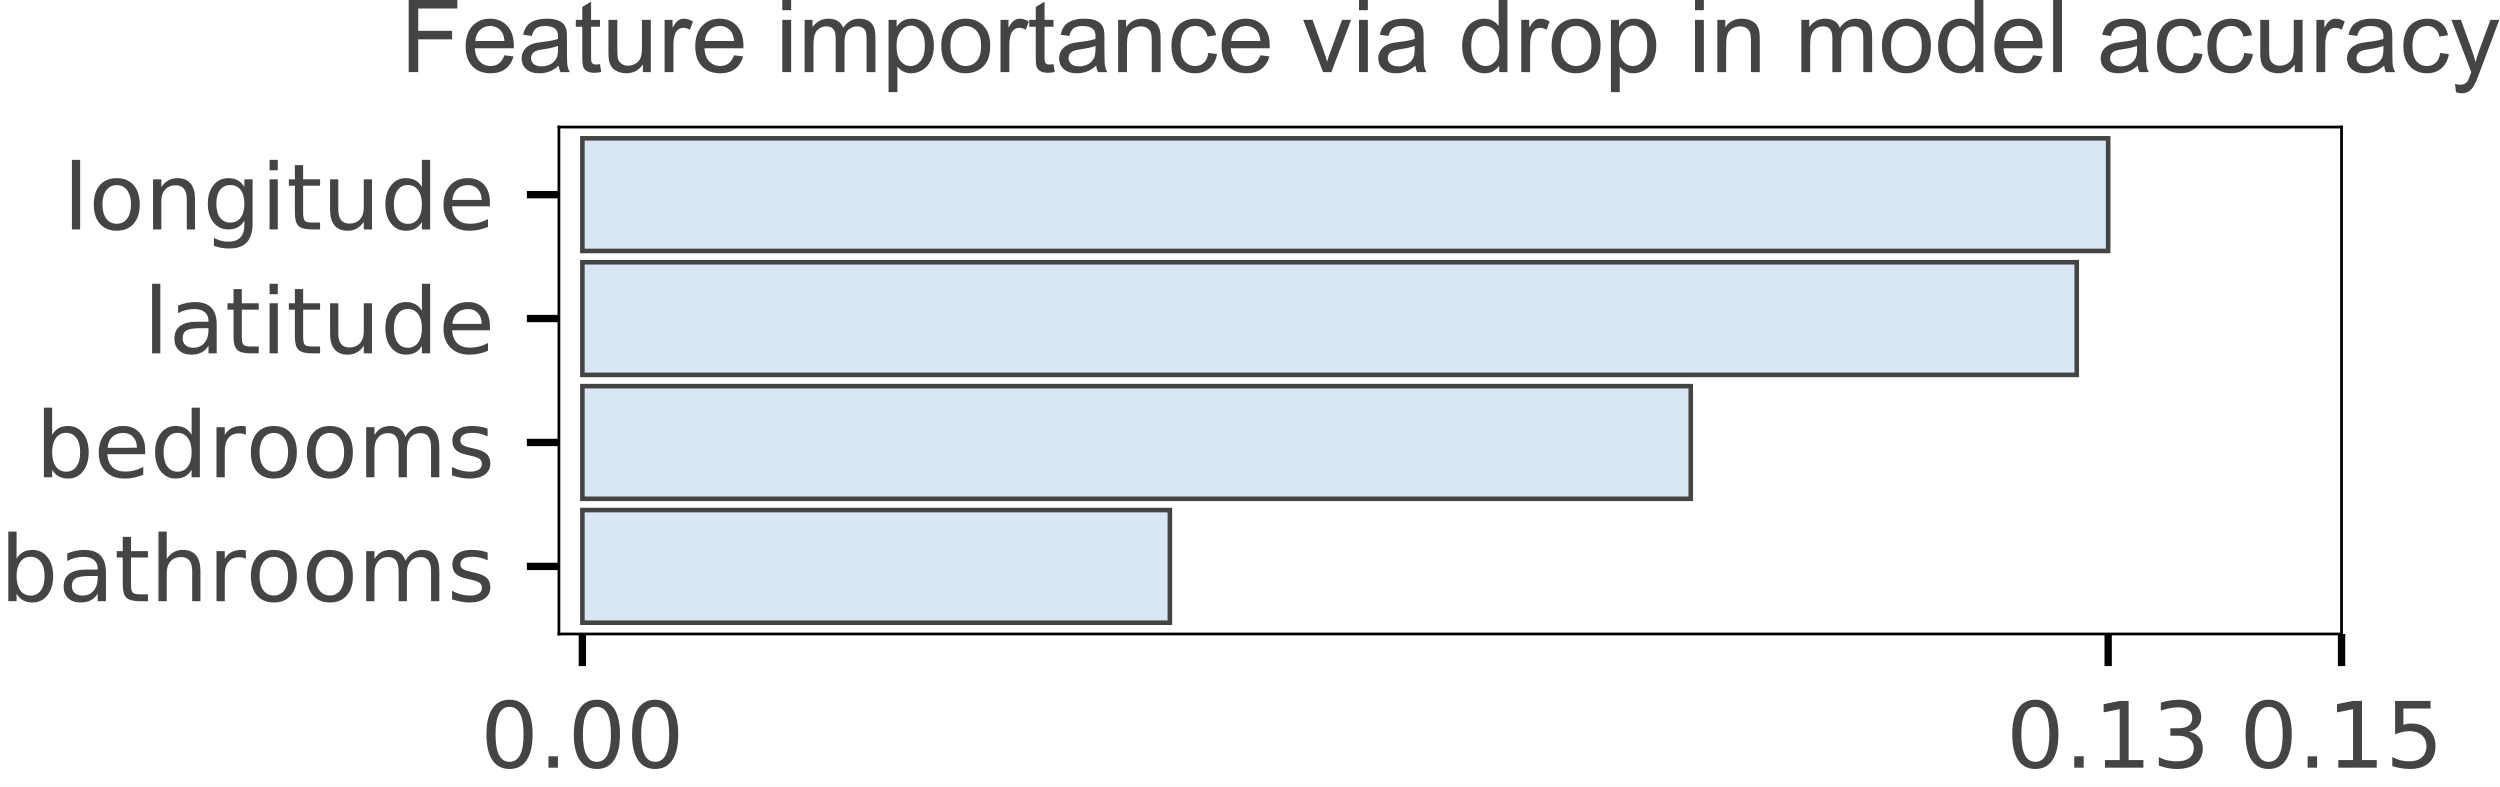
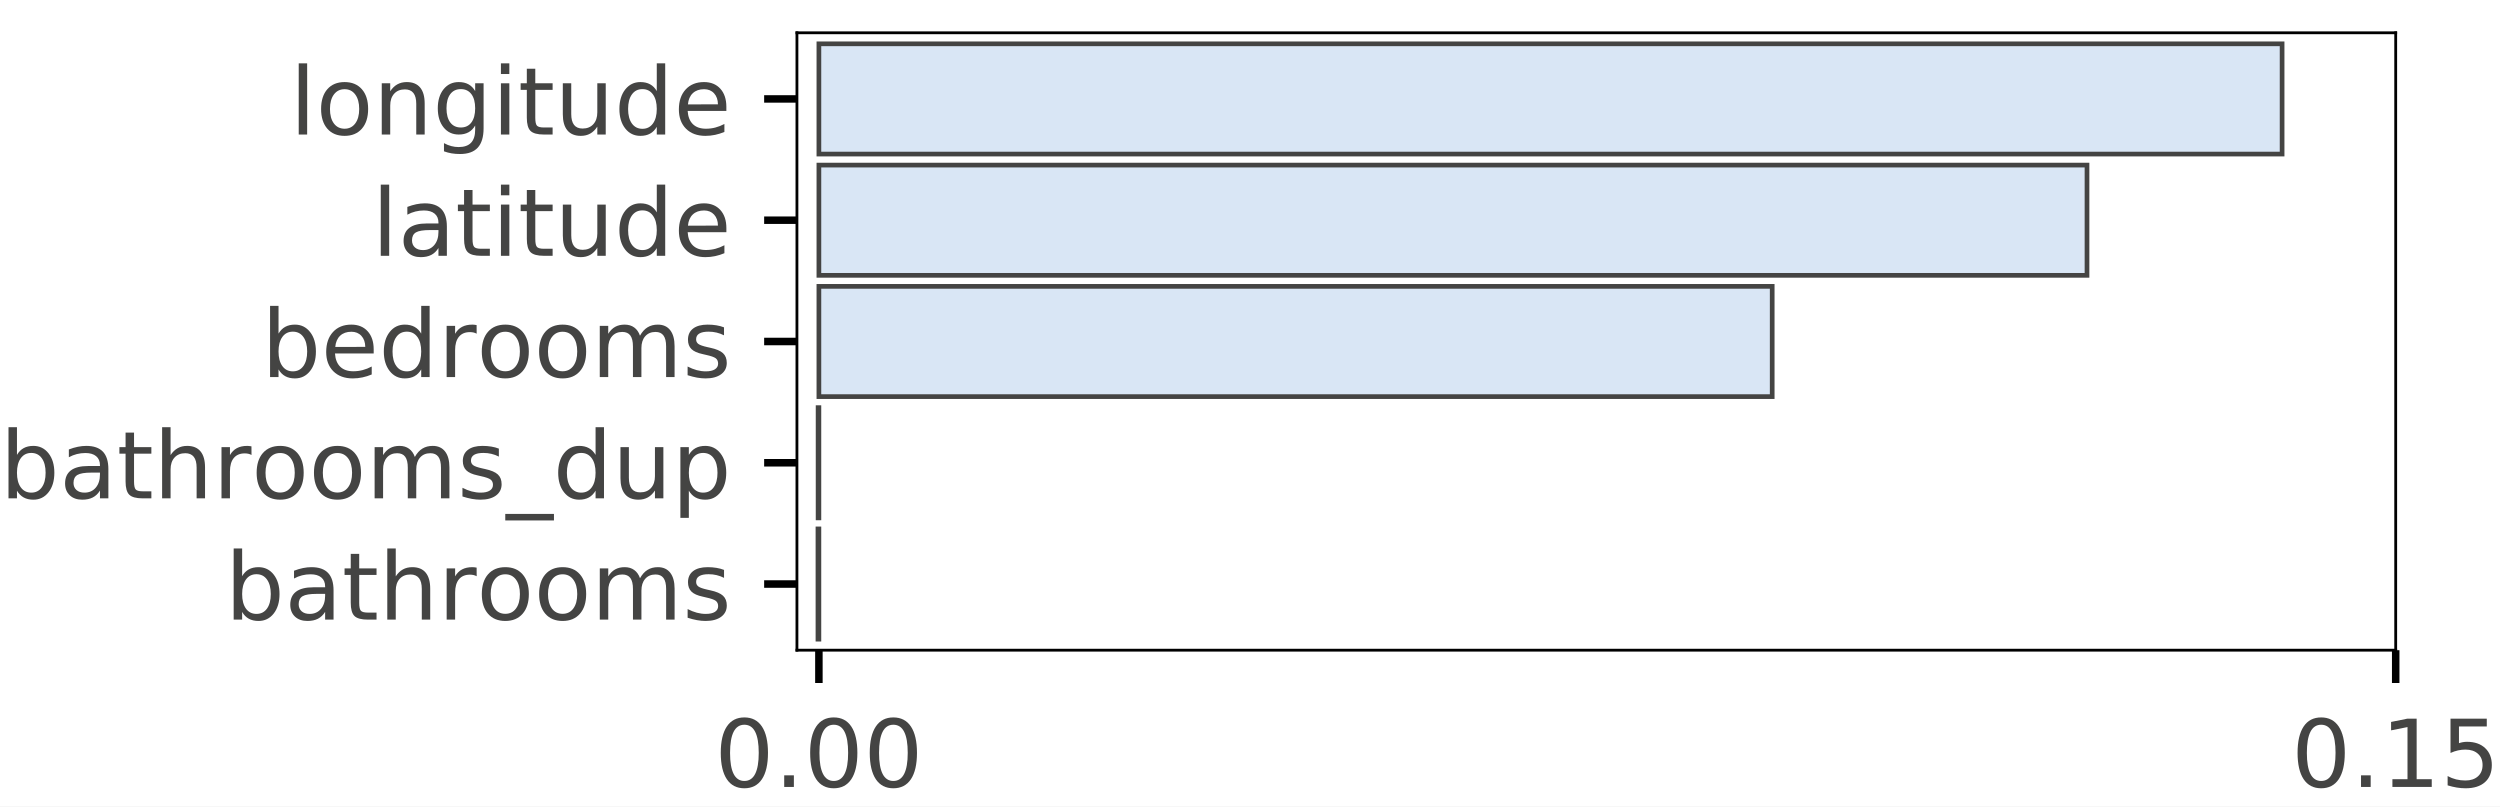
- <svg xmlns="http://www.w3.org/2000/svg" xmlns:xlink="http://www.w3.org/1999/xlink" height="85.905pt" version="1.1" viewBox="0 0 272.984 85.905" width="272.984pt">
+ <svg xmlns="http://www.w3.org/2000/svg" xmlns:xlink="http://www.w3.org/1999/xlink" height="86.078pt" version="1.1" viewBox="0 0 266.847 86.078" width="266.847pt">
  <defs>
    <style type="text/css">
*{stroke-linecap:butt;stroke-linejoin:round;}
  </style>
  </defs>
  <g id="figure_1">
    <g id="patch_1">
-       <path d="M 0 85.905  L 272.984 85.905  L 272.984 0  L 0 0  z " style="fill:#ffffff;" />
+       <path d="M 0 86.078  L 266.847 86.078  L 266.847 0  L 0 0  z " style="fill:#ffffff;" />
    </g>
    <g id="axes_1">
      <g id="patch_2">
-         <path d="M 61.03 69.227  L 255.68 69.227  L 255.68 13.874  L 61.03 13.874  z " style="fill:#ffffff;" />
+         <path d="M 85.064 69.4  L 255.714 69.4  L 255.714 3.5  L 85.064 3.5  z " style="fill:#ffffff;" />
      </g>
      <g id="patch_3">
-         <path clip-path="url(#p766a23e8f4)" d="M 63.591 15.104  L 230.198 15.104  L 230.198 27.404  L 63.591 27.404  z " style="fill:#d9e6f5;stroke:#444443;stroke-linejoin:miter;stroke-width:0.5;" />
+         <path clip-path="url(#p720e66dc7a)" d="M 87.408 4.677  L 243.588 4.677  L 243.588 16.445  L 87.408 16.445  z " style="fill:#d9e6f5;stroke:#444443;stroke-linejoin:miter;stroke-width:0.5;" />
      </g>
      <g id="patch_4">
-         <path clip-path="url(#p766a23e8f4)" d="M 63.591 28.634  L 226.768 28.634  L 226.768 40.935  L 63.591 40.935  z " style="fill:#d9e6f5;stroke:#444443;stroke-linejoin:miter;stroke-width:0.5;" />
+         <path clip-path="url(#p720e66dc7a)" d="M 87.408 17.621  L 222.764 17.621  L 222.764 29.389  L 87.408 29.389  z " style="fill:#d9e6f5;stroke:#444443;stroke-linejoin:miter;stroke-width:0.5;" />
      </g>
      <g id="patch_5">
-         <path clip-path="url(#p766a23e8f4)" d="M 63.591 42.165  L 184.621 42.165  L 184.621 54.466  L 63.591 54.466  z " style="fill:#d9e6f5;stroke:#444443;stroke-linejoin:miter;stroke-width:0.5;" />
+         <path clip-path="url(#p720e66dc7a)" d="M 87.408 30.566  L 189.162 30.566  L 189.162 42.334  L 87.408 42.334  z " style="fill:#d9e6f5;stroke:#444443;stroke-linejoin:miter;stroke-width:0.5;" />
      </g>
      <g id="patch_6">
-         <path clip-path="url(#p766a23e8f4)" d="M 63.591 55.696  L 127.743 55.696  L 127.743 67.997  L 63.591 67.997  z " style="fill:#d9e6f5;stroke:#444443;stroke-linejoin:miter;stroke-width:0.5;" />
+         <path clip-path="url(#p720e66dc7a)" d="M 87.408 43.511  L 87.323 43.511  L 87.323 55.279  L 87.408 55.279  z " style="fill:#d9e6f5;stroke:#444443;stroke-linejoin:miter;stroke-width:0.5;" />
+       </g>
+       <g id="patch_7">
+         <path clip-path="url(#p720e66dc7a)" d="M 87.408 56.455  L 87.308 56.455  L 87.308 68.223  L 87.408 68.223  z " style="fill:#d9e6f5;stroke:#444443;stroke-linejoin:miter;stroke-width:0.5;" />
      </g>
      <g id="matplotlib.axis_1">
        <g id="xtick_1">
          <g id="line2d_1">
            <defs>
-               <path d="M 0 0  L 0 3.5  " id="m28e6ee71ca" style="stroke:#000000;stroke-width:0.8;" />
-             </defs>
-             <g>
-               <use style="stroke:#000000;stroke-width:0.8;" x="63.591" xlink:href="#m28e6ee71ca" y="69.227" />
+               <path d="M 0 0  L 0 3.5  " id="m79146d0f62" style="stroke:#000000;stroke-width:0.8;" />
+             </defs>
+             <g>
+               <use style="stroke:#000000;stroke-width:0.8;" x="87.408" xlink:href="#m79146d0f62" y="69.4" />
            </g>
          </g>
          <g id="text_1">
            <defs>
              <path d="M 31.781 66.406  Q 24.172 66.406 20.328 58.906  Q 16.5 51.422 16.5 36.375  Q 16.5 21.391 20.328 13.891  Q 24.172 6.391 31.781 6.391  Q 39.453 6.391 43.281 13.891  Q 47.125 21.391 47.125 36.375  Q 47.125 51.422 43.281 58.906  Q 39.453 66.406 31.781 66.406  z M 31.781 74.219  Q 44.047 74.219 50.516 64.516  Q 56.984 54.828 56.984 36.375  Q 56.984 17.969 50.516 8.266  Q 44.047 -1.422 31.781 -1.422  Q 19.531 -1.422 13.062 8.266  Q 6.594 17.969 6.594 36.375  Q 6.594 54.828 13.062 64.516  Q 19.531 74.219 31.781 74.219  z " id="DejaVuSans-30" />
              <path d="M 10.688 12.406  L 21 12.406  L 21 0  L 10.688 0  z " id="DejaVuSans-2e" />
            </defs>
-             <g style="fill:#444443;" transform="translate(52.45806 83.82516)scale(0.1 -0.1)">
+             <g style="fill:#444443;" transform="translate(76.27479 83.99844)scale(0.1 -0.1)">
              <use xlink:href="#DejaVuSans-30" />
              <use x="63.623" xlink:href="#DejaVuSans-2e" />
              <use x="95.41" xlink:href="#DejaVuSans-30" />
              <use x="159.033" xlink:href="#DejaVuSans-30" />
            </g>
          </g>
        </g>
        <g id="xtick_2">
          <g id="line2d_2">
            <g>
-               <use style="stroke:#000000;stroke-width:0.8;" x="230.198" xlink:href="#m28e6ee71ca" y="69.227" />
+               <use style="stroke:#000000;stroke-width:0.8;" x="255.714" xlink:href="#m79146d0f62" y="69.4" />
            </g>
          </g>
          <g id="text_2">
            <defs>
              <path d="M 12.406 8.297  L 28.516 8.297  L 28.516 63.922  L 10.984 60.406  L 10.984 69.391  L 28.422 72.906  L 38.281 72.906  L 38.281 8.297  L 54.391 8.297  L 54.391 0  L 12.406 0  z " id="DejaVuSans-31" />
-               <path d="M 40.578 39.312  Q 47.656 37.797 51.625 33  Q 55.609 28.219 55.609 21.188  Q 55.609 10.406 48.188 4.484  Q 40.766 -1.422 27.094 -1.422  Q 22.516 -1.422 17.656 -0.516  Q 12.797 0.391 7.625 2.203  L 7.625 11.719  Q 11.719 9.328 16.594 8.109  Q 21.484 6.891 26.812 6.891  Q 36.078 6.891 40.938 10.547  Q 45.797 14.203 45.797 21.188  Q 45.797 27.641 41.281 31.266  Q 36.766 34.906 28.719 34.906  L 20.219 34.906  L 20.219 43.016  L 29.109 43.016  Q 36.375 43.016 40.234 45.922  Q 44.094 48.828 44.094 54.297  Q 44.094 59.906 40.109 62.906  Q 36.141 65.922 28.719 65.922  Q 24.656 65.922 20.016 65.031  Q 15.375 64.156 9.812 62.312  L 9.812 71.094  Q 15.438 72.656 20.344 73.438  Q 25.25 74.219 29.594 74.219  Q 40.828 74.219 47.359 69.109  Q 53.906 64.016 53.906 55.328  Q 53.906 49.266 50.438 45.094  Q 46.969 40.922 40.578 39.312  z " id="DejaVuSans-33" />
-             </defs>
-             <g style="fill:#444443;" transform="translate(219.0649 83.82516)scale(0.1 -0.1)">
-               <use xlink:href="#DejaVuSans-30" />
-               <use x="63.623" xlink:href="#DejaVuSans-2e" />
-               <use x="95.41" xlink:href="#DejaVuSans-31" />
-               <use x="159.033" xlink:href="#DejaVuSans-33" />
-             </g>
-           </g>
-         </g>
-         <g id="xtick_3">
-           <g id="line2d_3">
-             <g>
-               <use style="stroke:#000000;stroke-width:0.8;" x="255.68" xlink:href="#m28e6ee71ca" y="69.227" />
-             </g>
-           </g>
-           <g id="text_3">
-             <defs>
              <path d="M 10.797 72.906  L 49.516 72.906  L 49.516 64.594  L 19.828 64.594  L 19.828 46.734  Q 21.969 47.469 24.109 47.828  Q 26.266 48.188 28.422 48.188  Q 40.625 48.188 47.75 41.5  Q 54.891 34.812 54.891 23.391  Q 54.891 11.625 47.562 5.094  Q 40.234 -1.422 26.906 -1.422  Q 22.312 -1.422 17.547 -0.641  Q 12.797 0.141 7.719 1.703  L 7.719 11.625  Q 12.109 9.234 16.797 8.062  Q 21.484 6.891 26.703 6.891  Q 35.156 6.891 40.078 11.328  Q 45.016 15.766 45.016 23.391  Q 45.016 31 40.078 35.438  Q 35.156 39.891 26.703 39.891  Q 22.75 39.891 18.812 39.016  Q 14.891 38.141 10.797 36.281  z " id="DejaVuSans-35" />
            </defs>
-             <g style="fill:#444443;" transform="translate(244.5469 83.82516)scale(0.1 -0.1)">
+             <g style="fill:#444443;" transform="translate(244.5813 83.99844)scale(0.1 -0.1)">
              <use xlink:href="#DejaVuSans-30" />
              <use x="63.623" xlink:href="#DejaVuSans-2e" />
              <use x="95.41" xlink:href="#DejaVuSans-31" />
              <use x="159.033" xlink:href="#DejaVuSans-35" />
            </g>
          </g>
        </g>
      </g>
      <g id="matplotlib.axis_2">
        <g id="ytick_1">
-           <g id="line2d_4">
-             <defs>
-               <path d="M 0 0  L -3.5 0  " id="m12551de1af" style="stroke:#000000;stroke-width:0.8;" />
-             </defs>
-             <g>
-               <use style="stroke:#000000;stroke-width:0.8;" x="61.03" xlink:href="#m12551de1af" y="21.254" />
-             </g>
-           </g>
-           <g id="text_4">
+           <g id="line2d_3">
+             <defs>
+               <path d="M 0 0  L -3.5 0  " id="m608d95503a" style="stroke:#000000;stroke-width:0.8;" />
+             </defs>
+             <g>
+               <use style="stroke:#000000;stroke-width:0.8;" x="85.064" xlink:href="#m608d95503a" y="10.561" />
+             </g>
+           </g>
+           <g id="text_3">
            <defs>
              <path d="M 9.422 75.984  L 18.406 75.984  L 18.406 0  L 9.422 0  z " id="DejaVuSans-6c" />
              <path d="M 30.609 48.391  Q 23.391 48.391 19.188 42.75  Q 14.984 37.109 14.984 27.297  Q 14.984 17.484 19.156 11.844  Q 23.344 6.203 30.609 6.203  Q 37.797 6.203 41.984 11.859  Q 46.188 17.531 46.188 27.297  Q 46.188 37.016 41.984 42.703  Q 37.797 48.391 30.609 48.391  z M 30.609 56  Q 42.328 56 49.016 48.375  Q 55.719 40.766 55.719 27.297  Q 55.719 13.875 49.016 6.219  Q 42.328 -1.422 30.609 -1.422  Q 18.844 -1.422 12.172 6.219  Q 5.516 13.875 5.516 27.297  Q 5.516 40.766 12.172 48.375  Q 18.844 56 30.609 56  z " id="DejaVuSans-6f" />
              <path d="M 54.891 33.016  L 54.891 0  L 45.906 0  L 45.906 32.719  Q 45.906 40.484 42.875 44.328  Q 39.844 48.188 33.797 48.188  Q 26.516 48.188 22.312 43.547  Q 18.109 38.922 18.109 30.906  L 18.109 0  L 9.078 0  L 9.078 54.688  L 18.109 54.688  L 18.109 46.188  Q 21.344 51.125 25.703 53.562  Q 30.078 56 35.797 56  Q 45.219 56 50.047 50.172  Q 54.891 44.344 54.891 33.016  z " id="DejaVuSans-6e" />
              <path d="M 45.406 27.984  Q 45.406 37.75 41.375 43.109  Q 37.359 48.484 30.078 48.484  Q 22.859 48.484 18.828 43.109  Q 14.797 37.75 14.797 27.984  Q 14.797 18.266 18.828 12.891  Q 22.859 7.516 30.078 7.516  Q 37.359 7.516 41.375 12.891  Q 45.406 18.266 45.406 27.984  z M 54.391 6.781  Q 54.391 -7.172 48.188 -13.984  Q 42 -20.797 29.203 -20.797  Q 24.469 -20.797 20.266 -20.094  Q 16.062 -19.391 12.109 -17.922  L 12.109 -9.188  Q 16.062 -11.328 19.922 -12.344  Q 23.781 -13.375 27.781 -13.375  Q 36.625 -13.375 41.016 -8.766  Q 45.406 -4.156 45.406 5.172  L 45.406 9.625  Q 42.625 4.781 38.281 2.391  Q 33.938 0 27.875 0  Q 17.828 0 11.672 7.656  Q 5.516 15.328 5.516 27.984  Q 5.516 40.672 11.672 48.328  Q 17.828 56 27.875 56  Q 33.938 56 38.281 53.609  Q 42.625 51.219 45.406 46.391  L 45.406 54.688  L 54.391 54.688  z " id="DejaVuSans-67" />
              <path d="M 9.422 54.688  L 18.406 54.688  L 18.406 0  L 9.422 0  z M 9.422 75.984  L 18.406 75.984  L 18.406 64.594  L 9.422 64.594  z " id="DejaVuSans-69" />
              <path d="M 18.312 70.219  L 18.312 54.688  L 36.812 54.688  L 36.812 47.703  L 18.312 47.703  L 18.312 18.016  Q 18.312 11.328 20.141 9.422  Q 21.969 7.516 27.594 7.516  L 36.812 7.516  L 36.812 0  L 27.594 0  Q 17.188 0 13.234 3.875  Q 9.281 7.766 9.281 18.016  L 9.281 47.703  L 2.688 47.703  L 2.688 54.688  L 9.281 54.688  L 9.281 70.219  z " id="DejaVuSans-74" />
              <path d="M 8.5 21.578  L 8.5 54.688  L 17.484 54.688  L 17.484 21.922  Q 17.484 14.156 20.5 10.266  Q 23.531 6.391 29.594 6.391  Q 36.859 6.391 41.078 11.031  Q 45.312 15.672 45.312 23.688  L 45.312 54.688  L 54.297 54.688  L 54.297 0  L 45.312 0  L 45.312 8.406  Q 42.047 3.422 37.719 1  Q 33.406 -1.422 27.688 -1.422  Q 18.266 -1.422 13.375 4.438  Q 8.5 10.297 8.5 21.578  z M 31.109 56  z " id="DejaVuSans-75" />
              <path d="M 45.406 46.391  L 45.406 75.984  L 54.391 75.984  L 54.391 0  L 45.406 0  L 45.406 8.203  Q 42.578 3.328 38.25 0.953  Q 33.938 -1.422 27.875 -1.422  Q 17.969 -1.422 11.734 6.484  Q 5.516 14.406 5.516 27.297  Q 5.516 40.188 11.734 48.094  Q 17.969 56 27.875 56  Q 33.938 56 38.25 53.625  Q 42.578 51.266 45.406 46.391  z M 14.797 27.297  Q 14.797 17.391 18.875 11.75  Q 22.953 6.109 30.078 6.109  Q 37.203 6.109 41.297 11.75  Q 45.406 17.391 45.406 27.297  Q 45.406 37.203 41.297 42.844  Q 37.203 48.484 30.078 48.484  Q 22.953 48.484 18.875 42.844  Q 14.797 37.203 14.797 27.297  z " id="DejaVuSans-64" />
              <path d="M 56.203 29.594  L 56.203 25.203  L 14.891 25.203  Q 15.484 15.922 20.484 11.062  Q 25.484 6.203 34.422 6.203  Q 39.594 6.203 44.453 7.469  Q 49.312 8.734 54.109 11.281  L 54.109 2.781  Q 49.266 0.734 44.188 -0.344  Q 39.109 -1.422 33.891 -1.422  Q 20.797 -1.422 13.156 6.188  Q 5.516 13.812 5.516 26.812  Q 5.516 40.234 12.766 48.109  Q 20.016 56 32.328 56  Q 43.359 56 49.781 48.891  Q 56.203 41.797 56.203 29.594  z M 47.219 32.234  Q 47.125 39.594 43.094 43.984  Q 39.062 48.391 32.422 48.391  Q 24.906 48.391 20.391 44.141  Q 15.875 39.891 15.188 32.172  z " id="DejaVuSans-65" />
            </defs>
-             <g style="fill:#444443;" transform="translate(6.909375 25.05323)scale(0.1 -0.1)">
+             <g style="fill:#444443;" transform="translate(30.94375 14.35993)scale(0.1 -0.1)">
              <use xlink:href="#DejaVuSans-6c" />
              <use x="27.783" xlink:href="#DejaVuSans-6f" />
              <use x="88.965" xlink:href="#DejaVuSans-6e" />
              <use x="152.344" xlink:href="#DejaVuSans-67" />
              <use x="215.82" xlink:href="#DejaVuSans-69" />
              <use x="243.604" xlink:href="#DejaVuSans-74" />
              <use x="282.812" xlink:href="#DejaVuSans-75" />
              <use x="346.191" xlink:href="#DejaVuSans-64" />
              <use x="409.668" xlink:href="#DejaVuSans-65" />
            </g>
          </g>
        </g>
        <g id="ytick_2">
-           <g id="line2d_5">
-             <g>
-               <use style="stroke:#000000;stroke-width:0.8;" x="61.03" xlink:href="#m12551de1af" y="34.785" />
-             </g>
-           </g>
-           <g id="text_5">
+           <g id="line2d_4">
+             <g>
+               <use style="stroke:#000000;stroke-width:0.8;" x="85.064" xlink:href="#m608d95503a" y="23.505" />
+             </g>
+           </g>
+           <g id="text_4">
            <defs>
              <path d="M 34.281 27.484  Q 23.391 27.484 19.188 25  Q 14.984 22.516 14.984 16.5  Q 14.984 11.719 18.141 8.906  Q 21.297 6.109 26.703 6.109  Q 34.188 6.109 38.703 11.406  Q 43.219 16.703 43.219 25.484  L 43.219 27.484  z M 52.203 31.203  L 52.203 0  L 43.219 0  L 43.219 8.297  Q 40.141 3.328 35.547 0.953  Q 30.953 -1.422 24.312 -1.422  Q 15.922 -1.422 10.953 3.297  Q 6 8.016 6 15.922  Q 6 25.141 12.172 29.828  Q 18.359 34.516 30.609 34.516  L 43.219 34.516  L 43.219 35.406  Q 43.219 41.609 39.141 45  Q 35.062 48.391 27.688 48.391  Q 23 48.391 18.547 47.266  Q 14.109 46.141 10.016 43.891  L 10.016 52.203  Q 14.938 54.109 19.578 55.047  Q 24.219 56 28.609 56  Q 40.484 56 46.344 49.844  Q 52.203 43.703 52.203 31.203  z " id="DejaVuSans-61" />
            </defs>
-             <g style="fill:#444443;" transform="translate(15.66563 38.58399)scale(0.1 -0.1)">
+             <g style="fill:#444443;" transform="translate(39.7 27.30458)scale(0.1 -0.1)">
              <use xlink:href="#DejaVuSans-6c" />
              <use x="27.783" xlink:href="#DejaVuSans-61" />
              <use x="89.062" xlink:href="#DejaVuSans-74" />
              <use x="128.271" xlink:href="#DejaVuSans-69" />
              <use x="156.055" xlink:href="#DejaVuSans-74" />
              <use x="195.264" xlink:href="#DejaVuSans-75" />
              <use x="258.643" xlink:href="#DejaVuSans-64" />
              <use x="322.119" xlink:href="#DejaVuSans-65" />
            </g>
          </g>
        </g>
        <g id="ytick_3">
-           <g id="line2d_6">
-             <g>
-               <use style="stroke:#000000;stroke-width:0.8;" x="61.03" xlink:href="#m12551de1af" y="48.316" />
-             </g>
-           </g>
-           <g id="text_6">
+           <g id="line2d_5">
+             <g>
+               <use style="stroke:#000000;stroke-width:0.8;" x="85.064" xlink:href="#m608d95503a" y="36.45" />
+             </g>
+           </g>
+           <g id="text_5">
            <defs>
              <path d="M 48.688 27.297  Q 48.688 37.203 44.609 42.844  Q 40.531 48.484 33.406 48.484  Q 26.266 48.484 22.188 42.844  Q 18.109 37.203 18.109 27.297  Q 18.109 17.391 22.188 11.75  Q 26.266 6.109 33.406 6.109  Q 40.531 6.109 44.609 11.75  Q 48.688 17.391 48.688 27.297  z M 18.109 46.391  Q 20.953 51.266 25.266 53.625  Q 29.594 56 35.594 56  Q 45.562 56 51.781 48.094  Q 58.016 40.188 58.016 27.297  Q 58.016 14.406 51.781 6.484  Q 45.562 -1.422 35.594 -1.422  Q 29.594 -1.422 25.266 0.953  Q 20.953 3.328 18.109 8.203  L 18.109 0  L 9.078 0  L 9.078 75.984  L 18.109 75.984  z " id="DejaVuSans-62" />
              <path d="M 41.109 46.297  Q 39.594 47.172 37.812 47.578  Q 36.031 48 33.891 48  Q 26.266 48 22.188 43.047  Q 18.109 38.094 18.109 28.812  L 18.109 0  L 9.078 0  L 9.078 54.688  L 18.109 54.688  L 18.109 46.188  Q 20.953 51.172 25.484 53.578  Q 30.031 56 36.531 56  Q 37.453 56 38.578 55.875  Q 39.703 55.766 41.062 55.516  z " id="DejaVuSans-72" />
              <path d="M 52 44.188  Q 55.375 50.25 60.062 53.125  Q 64.75 56 71.094 56  Q 79.641 56 84.281 50.016  Q 88.922 44.047 88.922 33.016  L 88.922 0  L 79.891 0  L 79.891 32.719  Q 79.891 40.578 77.094 44.375  Q 74.312 48.188 68.609 48.188  Q 61.625 48.188 57.562 43.547  Q 53.516 38.922 53.516 30.906  L 53.516 0  L 44.484 0  L 44.484 32.719  Q 44.484 40.625 41.703 44.406  Q 38.922 48.188 33.109 48.188  Q 26.219 48.188 22.156 43.531  Q 18.109 38.875 18.109 30.906  L 18.109 0  L 9.078 0  L 9.078 54.688  L 18.109 54.688  L 18.109 46.188  Q 21.188 51.219 25.484 53.609  Q 29.781 56 35.688 56  Q 41.656 56 45.828 52.969  Q 50 49.953 52 44.188  z " id="DejaVuSans-6d" />
              <path d="M 44.281 53.078  L 44.281 44.578  Q 40.484 46.531 36.375 47.5  Q 32.281 48.484 27.875 48.484  Q 21.188 48.484 17.844 46.438  Q 14.5 44.391 14.5 40.281  Q 14.5 37.156 16.891 35.375  Q 19.281 33.594 26.516 31.984  L 29.594 31.297  Q 39.156 29.25 43.188 25.516  Q 47.219 21.781 47.219 15.094  Q 47.219 7.469 41.188 3.016  Q 35.156 -1.422 24.609 -1.422  Q 20.219 -1.422 15.453 -0.562  Q 10.688 0.297 5.422 2  L 5.422 11.281  Q 10.406 8.688 15.234 7.391  Q 20.062 6.109 24.812 6.109  Q 31.156 6.109 34.562 8.281  Q 37.984 10.453 37.984 14.406  Q 37.984 18.062 35.516 20.016  Q 33.062 21.969 24.703 23.781  L 21.578 24.516  Q 13.234 26.266 9.516 29.906  Q 5.812 33.547 5.812 39.891  Q 5.812 47.609 11.281 51.797  Q 16.75 56 26.812 56  Q 31.781 56 36.172 55.266  Q 40.578 54.547 44.281 53.078  z " id="DejaVuSans-73" />
            </defs>
-             <g style="fill:#444443;" transform="translate(3.884375 52.11476)scale(0.1 -0.1)">
+             <g style="fill:#444443;" transform="translate(27.91875 40.24922)scale(0.1 -0.1)">
              <use xlink:href="#DejaVuSans-62" />
              <use x="63.477" xlink:href="#DejaVuSans-65" />
              <use x="125" xlink:href="#DejaVuSans-64" />
              <use x="188.477" xlink:href="#DejaVuSans-72" />
              <use x="229.559" xlink:href="#DejaVuSans-6f" />
              <use x="290.74" xlink:href="#DejaVuSans-6f" />
              <use x="351.922" xlink:href="#DejaVuSans-6d" />
              <use x="449.334" xlink:href="#DejaVuSans-73" />
            </g>
          </g>
        </g>
        <g id="ytick_4">
-           <g id="line2d_7">
-             <g>
-               <use style="stroke:#000000;stroke-width:0.8;" x="61.03" xlink:href="#m12551de1af" y="61.846" />
-             </g>
-           </g>
-           <g id="text_7">
+           <g id="line2d_6">
+             <g>
+               <use style="stroke:#000000;stroke-width:0.8;" x="85.064" xlink:href="#m608d95503a" y="49.395" />
+             </g>
+           </g>
+           <g id="text_6">
            <defs>
              <path d="M 54.891 33.016  L 54.891 0  L 45.906 0  L 45.906 32.719  Q 45.906 40.484 42.875 44.328  Q 39.844 48.188 33.797 48.188  Q 26.516 48.188 22.312 43.547  Q 18.109 38.922 18.109 30.906  L 18.109 0  L 9.078 0  L 9.078 75.984  L 18.109 75.984  L 18.109 46.188  Q 21.344 51.125 25.703 53.562  Q 30.078 56 35.797 56  Q 45.219 56 50.047 50.172  Q 54.891 44.344 54.891 33.016  z " id="DejaVuSans-68" />
-             </defs>
-             <g style="fill:#444443;" transform="translate(0 65.64552)scale(0.1 -0.1)">
+               <path d="M 50.984 -16.609  L 50.984 -23.578  L -0.984 -23.578  L -0.984 -16.609  z " id="DejaVuSans-5f" />
+               <path d="M 18.109 8.203  L 18.109 -20.797  L 9.078 -20.797  L 9.078 54.688  L 18.109 54.688  L 18.109 46.391  Q 20.953 51.266 25.266 53.625  Q 29.594 56 35.594 56  Q 45.562 56 51.781 48.094  Q 58.016 40.188 58.016 27.297  Q 58.016 14.406 51.781 6.484  Q 45.562 -1.422 35.594 -1.422  Q 29.594 -1.422 25.266 0.953  Q 20.953 3.328 18.109 8.203  z M 48.688 27.297  Q 48.688 37.203 44.609 42.844  Q 40.531 48.484 33.406 48.484  Q 26.266 48.484 22.188 42.844  Q 18.109 37.203 18.109 27.297  Q 18.109 17.391 22.188 11.75  Q 26.266 6.109 33.406 6.109  Q 40.531 6.109 44.609 11.75  Q 48.688 17.391 48.688 27.297  z " id="DejaVuSans-70" />
+             </defs>
+             <g style="fill:#444443;" transform="translate(0 53.19386)scale(0.1 -0.1)">
              <use xlink:href="#DejaVuSans-62" />
              <use x="63.477" xlink:href="#DejaVuSans-61" />
              <use x="124.756" xlink:href="#DejaVuSans-74" />
              <use x="163.965" xlink:href="#DejaVuSans-68" />
              <use x="227.344" xlink:href="#DejaVuSans-72" />
              <use x="268.426" xlink:href="#DejaVuSans-6f" />
              <use x="329.607" xlink:href="#DejaVuSans-6f" />
              <use x="390.789" xlink:href="#DejaVuSans-6d" />
              <use x="488.201" xlink:href="#DejaVuSans-73" />
-             </g>
-           </g>
-         </g>
-       </g>
-       <g id="patch_7">
-         <path d="M 61.03 69.227  L 61.03 13.874  " style="fill:none;stroke:#000000;stroke-linecap:square;stroke-linejoin:miter;stroke-width:0.3;" />
+               <use x="540.301" xlink:href="#DejaVuSans-5f" />
+               <use x="590.301" xlink:href="#DejaVuSans-64" />
+               <use x="653.777" xlink:href="#DejaVuSans-75" />
+               <use x="717.156" xlink:href="#DejaVuSans-70" />
+             </g>
+           </g>
+         </g>
+         <g id="ytick_5">
+           <g id="line2d_7">
+             <g>
+               <use style="stroke:#000000;stroke-width:0.8;" x="85.064" xlink:href="#m608d95503a" y="62.339" />
+             </g>
+           </g>
+           <g id="text_7">
+             <g style="fill:#444443;" transform="translate(24.03438 66.1385)scale(0.1 -0.1)">
+               <use xlink:href="#DejaVuSans-62" />
+               <use x="63.477" xlink:href="#DejaVuSans-61" />
+               <use x="124.756" xlink:href="#DejaVuSans-74" />
+               <use x="163.965" xlink:href="#DejaVuSans-68" />
+               <use x="227.344" xlink:href="#DejaVuSans-72" />
+               <use x="268.426" xlink:href="#DejaVuSans-6f" />
+               <use x="329.607" xlink:href="#DejaVuSans-6f" />
+               <use x="390.789" xlink:href="#DejaVuSans-6d" />
+               <use x="488.201" xlink:href="#DejaVuSans-73" />
+             </g>
+           </g>
+         </g>
      </g>
      <g id="patch_8">
-         <path d="M 255.68 69.227  L 255.68 13.874  " style="fill:none;stroke:#000000;stroke-linecap:square;stroke-linejoin:miter;stroke-width:0.3;" />
+         <path d="M 85.064 69.4  L 85.064 3.5  " style="fill:none;stroke:#000000;stroke-linecap:square;stroke-linejoin:miter;stroke-width:0.3;" />
      </g>
      <g id="patch_9">
-         <path d="M 61.03 69.227  L 255.68 69.227  " style="fill:none;stroke:#000000;stroke-linecap:square;stroke-linejoin:miter;stroke-width:0.3;" />
+         <path d="M 255.714 69.4  L 255.714 3.5  " style="fill:none;stroke:#000000;stroke-linecap:square;stroke-linejoin:miter;stroke-width:0.3;" />
      </g>
      <g id="patch_10">
-         <path d="M 61.03 13.874  L 255.68 13.874  " style="fill:none;stroke:#000000;stroke-linecap:square;stroke-linejoin:miter;stroke-width:0.3;" />
-       </g>
-       <g id="text_8">
-         <defs>
-           <path d="M 8.203 0  L 8.203 71.578  L 56.5 71.578  L 56.5 63.141  L 17.672 63.141  L 17.672 40.969  L 51.266 40.969  L 51.266 32.516  L 17.672 32.516  L 17.672 0  z " id="ArialMT-46" />
-           <path d="M 42.094 16.703  L 51.172 15.578  Q 49.031 7.625 43.219 3.219  Q 37.406 -1.172 28.375 -1.172  Q 17 -1.172 10.328 5.828  Q 3.656 12.844 3.656 25.484  Q 3.656 38.578 10.391 45.797  Q 17.141 53.031 27.875 53.031  Q 38.281 53.031 44.875 45.953  Q 51.469 38.875 51.469 26.031  Q 51.469 25.25 51.422 23.688  L 12.75 23.688  Q 13.234 15.141 17.578 10.594  Q 21.922 6.062 28.422 6.062  Q 33.25 6.062 36.672 8.594  Q 40.094 11.141 42.094 16.703  z M 13.234 30.906  L 42.188 30.906  Q 41.609 37.453 38.875 40.719  Q 34.672 45.797 27.984 45.797  Q 21.922 45.797 17.797 41.75  Q 13.672 37.703 13.234 30.906  z " id="ArialMT-65" />
-           <path d="M 40.438 6.391  Q 35.547 2.25 31.031 0.531  Q 26.516 -1.172 21.344 -1.172  Q 12.797 -1.172 8.203 3  Q 3.609 7.172 3.609 13.672  Q 3.609 17.484 5.344 20.625  Q 7.078 23.781 9.891 25.688  Q 12.703 27.594 16.219 28.562  Q 18.797 29.25 24.031 29.891  Q 34.672 31.156 39.703 32.906  Q 39.75 34.719 39.75 35.203  Q 39.75 40.578 37.25 42.781  Q 33.891 45.75 27.25 45.75  Q 21.047 45.75 18.094 43.578  Q 15.141 41.406 13.719 35.891  L 5.125 37.062  Q 6.297 42.578 8.984 45.969  Q 11.672 49.359 16.75 51.188  Q 21.828 53.031 28.516 53.031  Q 35.156 53.031 39.297 51.469  Q 43.453 49.906 45.406 47.531  Q 47.359 45.172 48.141 41.547  Q 48.578 39.312 48.578 33.453  L 48.578 21.734  Q 48.578 9.469 49.141 6.219  Q 49.703 2.984 51.375 0  L 42.188 0  Q 40.828 2.734 40.438 6.391  z M 39.703 26.031  Q 34.906 24.078 25.344 22.703  Q 19.922 21.922 17.672 20.938  Q 15.438 19.969 14.203 18.094  Q 12.984 16.219 12.984 13.922  Q 12.984 10.406 15.641 8.062  Q 18.312 5.719 23.438 5.719  Q 28.516 5.719 32.469 7.938  Q 36.422 10.156 38.281 14.016  Q 39.703 17 39.703 22.797  z " id="ArialMT-61" />
-           <path d="M 25.781 7.859  L 27.047 0.094  Q 23.344 -0.688 20.406 -0.688  Q 15.625 -0.688 12.984 0.828  Q 10.359 2.344 9.281 4.812  Q 8.203 7.281 8.203 15.188  L 8.203 45.016  L 1.766 45.016  L 1.766 51.859  L 8.203 51.859  L 8.203 64.703  L 16.938 69.969  L 16.938 51.859  L 25.781 51.859  L 25.781 45.016  L 16.938 45.016  L 16.938 14.703  Q 16.938 10.938 17.406 9.859  Q 17.875 8.797 18.922 8.156  Q 19.969 7.516 21.922 7.516  Q 23.391 7.516 25.781 7.859  z " id="ArialMT-74" />
-           <path d="M 40.578 0  L 40.578 7.625  Q 34.516 -1.172 24.125 -1.172  Q 19.531 -1.172 15.547 0.578  Q 11.578 2.344 9.641 5  Q 7.719 7.672 6.938 11.531  Q 6.391 14.109 6.391 19.734  L 6.391 51.859  L 15.188 51.859  L 15.188 23.094  Q 15.188 16.219 15.719 13.812  Q 16.547 10.359 19.234 8.375  Q 21.922 6.391 25.875 6.391  Q 29.828 6.391 33.297 8.422  Q 36.766 10.453 38.203 13.938  Q 39.656 17.438 39.656 24.078  L 39.656 51.859  L 48.438 51.859  L 48.438 0  z " id="ArialMT-75" />
-           <path d="M 6.5 0  L 6.5 51.859  L 14.406 51.859  L 14.406 44  Q 17.438 49.516 20 51.266  Q 22.562 53.031 25.641 53.031  Q 30.078 53.031 34.672 50.203  L 31.641 42.047  Q 28.422 43.953 25.203 43.953  Q 22.312 43.953 20.016 42.219  Q 17.719 40.484 16.75 37.406  Q 15.281 32.719 15.281 27.156  L 15.281 0  z " id="ArialMT-72" />
-           <path id="ArialMT-20" />
-           <path d="M 6.641 61.469  L 6.641 71.578  L 15.438 71.578  L 15.438 61.469  z M 6.641 0  L 6.641 51.859  L 15.438 51.859  L 15.438 0  z " id="ArialMT-69" />
-           <path d="M 6.594 0  L 6.594 51.859  L 14.453 51.859  L 14.453 44.578  Q 16.891 48.391 20.938 50.703  Q 25 53.031 30.172 53.031  Q 35.938 53.031 39.625 50.641  Q 43.312 48.25 44.828 43.953  Q 50.984 53.031 60.844 53.031  Q 68.562 53.031 72.703 48.75  Q 76.859 44.484 76.859 35.594  L 76.859 0  L 68.109 0  L 68.109 32.672  Q 68.109 37.938 67.25 40.25  Q 66.406 42.578 64.156 43.984  Q 61.922 45.406 58.891 45.406  Q 53.422 45.406 49.797 41.766  Q 46.188 38.141 46.188 30.125  L 46.188 0  L 37.406 0  L 37.406 33.688  Q 37.406 39.547 35.25 42.469  Q 33.109 45.406 28.219 45.406  Q 24.516 45.406 21.359 43.453  Q 18.219 41.5 16.797 37.734  Q 15.375 33.984 15.375 26.906  L 15.375 0  z " id="ArialMT-6d" />
-           <path d="M 6.594 -19.875  L 6.594 51.859  L 14.594 51.859  L 14.594 45.125  Q 17.438 49.078 21 51.047  Q 24.562 53.031 29.641 53.031  Q 36.281 53.031 41.359 49.609  Q 46.438 46.188 49.016 39.953  Q 51.609 33.734 51.609 26.312  Q 51.609 18.359 48.75 11.984  Q 45.906 5.609 40.453 2.219  Q 35.016 -1.172 29 -1.172  Q 24.609 -1.172 21.109 0.688  Q 17.625 2.547 15.375 5.375  L 15.375 -19.875  z M 14.547 25.641  Q 14.547 15.625 18.594 10.844  Q 22.656 6.062 28.422 6.062  Q 34.281 6.062 38.453 11.016  Q 42.625 15.969 42.625 26.375  Q 42.625 36.281 38.547 41.203  Q 34.469 46.141 28.812 46.141  Q 23.188 46.141 18.859 40.891  Q 14.547 35.641 14.547 25.641  z " id="ArialMT-70" />
-           <path d="M 3.328 25.922  Q 3.328 40.328 11.328 47.266  Q 18.016 53.031 27.641 53.031  Q 38.328 53.031 45.109 46.016  Q 51.906 39.016 51.906 26.656  Q 51.906 16.656 48.906 10.906  Q 45.906 5.172 40.156 2  Q 34.422 -1.172 27.641 -1.172  Q 16.75 -1.172 10.031 5.812  Q 3.328 12.797 3.328 25.922  z M 12.359 25.922  Q 12.359 15.969 16.703 11.016  Q 21.047 6.062 27.641 6.062  Q 34.188 6.062 38.531 11.031  Q 42.875 16.016 42.875 26.219  Q 42.875 35.844 38.5 40.797  Q 34.125 45.75 27.641 45.75  Q 21.047 45.75 16.703 40.812  Q 12.359 35.891 12.359 25.922  z " id="ArialMT-6f" />
-           <path d="M 6.594 0  L 6.594 51.859  L 14.5 51.859  L 14.5 44.484  Q 20.219 53.031 31 53.031  Q 35.688 53.031 39.625 51.344  Q 43.562 49.656 45.516 46.922  Q 47.469 44.188 48.25 40.438  Q 48.734 37.984 48.734 31.891  L 48.734 0  L 39.938 0  L 39.938 31.547  Q 39.938 36.922 38.906 39.578  Q 37.891 42.234 35.281 43.812  Q 32.672 45.406 29.156 45.406  Q 23.531 45.406 19.453 41.844  Q 15.375 38.281 15.375 28.328  L 15.375 0  z " id="ArialMT-6e" />
-           <path d="M 40.438 19  L 49.078 17.875  Q 47.656 8.938 41.812 3.875  Q 35.984 -1.172 27.484 -1.172  Q 16.844 -1.172 10.375 5.781  Q 3.906 12.75 3.906 25.734  Q 3.906 34.125 6.688 40.422  Q 9.469 46.734 15.156 49.875  Q 20.844 53.031 27.547 53.031  Q 35.984 53.031 41.359 48.75  Q 46.734 44.484 48.25 36.625  L 39.703 35.297  Q 38.484 40.531 35.375 43.156  Q 32.281 45.797 27.875 45.797  Q 21.234 45.797 17.078 41.031  Q 12.938 36.281 12.938 25.984  Q 12.938 15.531 16.938 10.797  Q 20.953 6.062 27.391 6.062  Q 32.562 6.062 36.031 9.234  Q 39.5 12.406 40.438 19  z " id="ArialMT-63" />
-           <path d="M 21 0  L 1.266 51.859  L 10.547 51.859  L 21.688 20.797  Q 23.484 15.766 25 10.359  Q 26.172 14.453 28.266 20.219  L 39.797 51.859  L 48.828 51.859  L 29.203 0  z " id="ArialMT-76" />
-           <path d="M 40.234 0  L 40.234 6.547  Q 35.297 -1.172 25.734 -1.172  Q 19.531 -1.172 14.328 2.25  Q 9.125 5.672 6.266 11.797  Q 3.422 17.922 3.422 25.875  Q 3.422 33.641 6 39.969  Q 8.594 46.297 13.766 49.656  Q 18.953 53.031 25.344 53.031  Q 30.031 53.031 33.688 51.047  Q 37.359 49.078 39.656 45.906  L 39.656 71.578  L 48.391 71.578  L 48.391 0  z M 12.453 25.875  Q 12.453 15.922 16.641 10.984  Q 20.844 6.062 26.562 6.062  Q 32.328 6.062 36.344 10.766  Q 40.375 15.484 40.375 25.141  Q 40.375 35.797 36.266 40.766  Q 32.172 45.75 26.172 45.75  Q 20.312 45.75 16.375 40.969  Q 12.453 36.188 12.453 25.875  z " id="ArialMT-64" />
-           <path d="M 6.391 0  L 6.391 71.578  L 15.188 71.578  L 15.188 0  z " id="ArialMT-6c" />
-           <path d="M 6.203 -19.969  L 5.219 -11.719  Q 8.109 -12.5 10.25 -12.5  Q 13.188 -12.5 14.938 -11.516  Q 16.703 -10.547 17.828 -8.797  Q 18.656 -7.469 20.516 -2.25  Q 20.75 -1.516 21.297 -0.094  L 1.609 51.859  L 11.078 51.859  L 21.875 21.828  Q 23.969 16.109 25.641 9.812  Q 27.156 15.875 29.25 21.625  L 40.328 51.859  L 49.125 51.859  L 29.391 -0.875  Q 26.219 -9.422 24.469 -12.641  Q 22.125 -17 19.094 -19.016  Q 16.062 -21.047 11.859 -21.047  Q 9.328 -21.047 6.203 -19.969  z " id="ArialMT-79" />
-         </defs>
-         <g style="fill:#444443;" transform="translate(43.72523 7.873594)scale(0.11 -0.11)">
-           <use xlink:href="#ArialMT-46" />
-           <use x="61.084" xlink:href="#ArialMT-65" />
-           <use x="116.699" xlink:href="#ArialMT-61" />
-           <use x="172.314" xlink:href="#ArialMT-74" />
-           <use x="200.098" xlink:href="#ArialMT-75" />
-           <use x="255.713" xlink:href="#ArialMT-72" />
-           <use x="289.014" xlink:href="#ArialMT-65" />
-           <use x="344.629" xlink:href="#ArialMT-20" />
-           <use x="372.412" xlink:href="#ArialMT-69" />
-           <use x="394.629" xlink:href="#ArialMT-6d" />
-           <use x="477.93" xlink:href="#ArialMT-70" />
-           <use x="533.545" xlink:href="#ArialMT-6f" />
-           <use x="589.16" xlink:href="#ArialMT-72" />
-           <use x="622.461" xlink:href="#ArialMT-74" />
-           <use x="650.244" xlink:href="#ArialMT-61" />
-           <use x="705.859" xlink:href="#ArialMT-6e" />
-           <use x="761.475" xlink:href="#ArialMT-63" />
-           <use x="811.475" xlink:href="#ArialMT-65" />
-           <use x="867.09" xlink:href="#ArialMT-20" />
-           <use x="894.873" xlink:href="#ArialMT-76" />
-           <use x="944.873" xlink:href="#ArialMT-69" />
-           <use x="967.09" xlink:href="#ArialMT-61" />
-           <use x="1022.705" xlink:href="#ArialMT-20" />
-           <use x="1050.488" xlink:href="#ArialMT-64" />
-           <use x="1106.104" xlink:href="#ArialMT-72" />
-           <use x="1139.404" xlink:href="#ArialMT-6f" />
-           <use x="1195.02" xlink:href="#ArialMT-70" />
-           <use x="1250.635" xlink:href="#ArialMT-20" />
-           <use x="1278.418" xlink:href="#ArialMT-69" />
-           <use x="1300.635" xlink:href="#ArialMT-6e" />
-           <use x="1356.25" xlink:href="#ArialMT-20" />
-           <use x="1384.033" xlink:href="#ArialMT-6d" />
-           <use x="1467.334" xlink:href="#ArialMT-6f" />
-           <use x="1522.949" xlink:href="#ArialMT-64" />
-           <use x="1578.564" xlink:href="#ArialMT-65" />
-           <use x="1634.18" xlink:href="#ArialMT-6c" />
-           <use x="1656.396" xlink:href="#ArialMT-20" />
-           <use x="1684.18" xlink:href="#ArialMT-61" />
-           <use x="1739.795" xlink:href="#ArialMT-63" />
-           <use x="1789.795" xlink:href="#ArialMT-63" />
-           <use x="1839.795" xlink:href="#ArialMT-75" />
-           <use x="1895.41" xlink:href="#ArialMT-72" />
-           <use x="1928.711" xlink:href="#ArialMT-61" />
-           <use x="1984.326" xlink:href="#ArialMT-63" />
-           <use x="2034.326" xlink:href="#ArialMT-79" />
-         </g>
+         <path d="M 85.064 69.4  L 255.714 69.4  " style="fill:none;stroke:#000000;stroke-linecap:square;stroke-linejoin:miter;stroke-width:0.3;" />
+       </g>
+       <g id="patch_11">
+         <path d="M 85.064 3.5  L 255.714 3.5  " style="fill:none;stroke:#000000;stroke-linecap:square;stroke-linejoin:miter;stroke-width:0.3;" />
      </g>
    </g>
  </g>
  <defs>
-     <clipPath id="p766a23e8f4">
-       <rect height="55.353" width="194.65" x="61.03" y="13.874" />
+     <clipPath id="p720e66dc7a">
+       <rect height="65.9" width="170.65" x="85.064" y="3.5" />
    </clipPath>
  </defs>
</svg>
